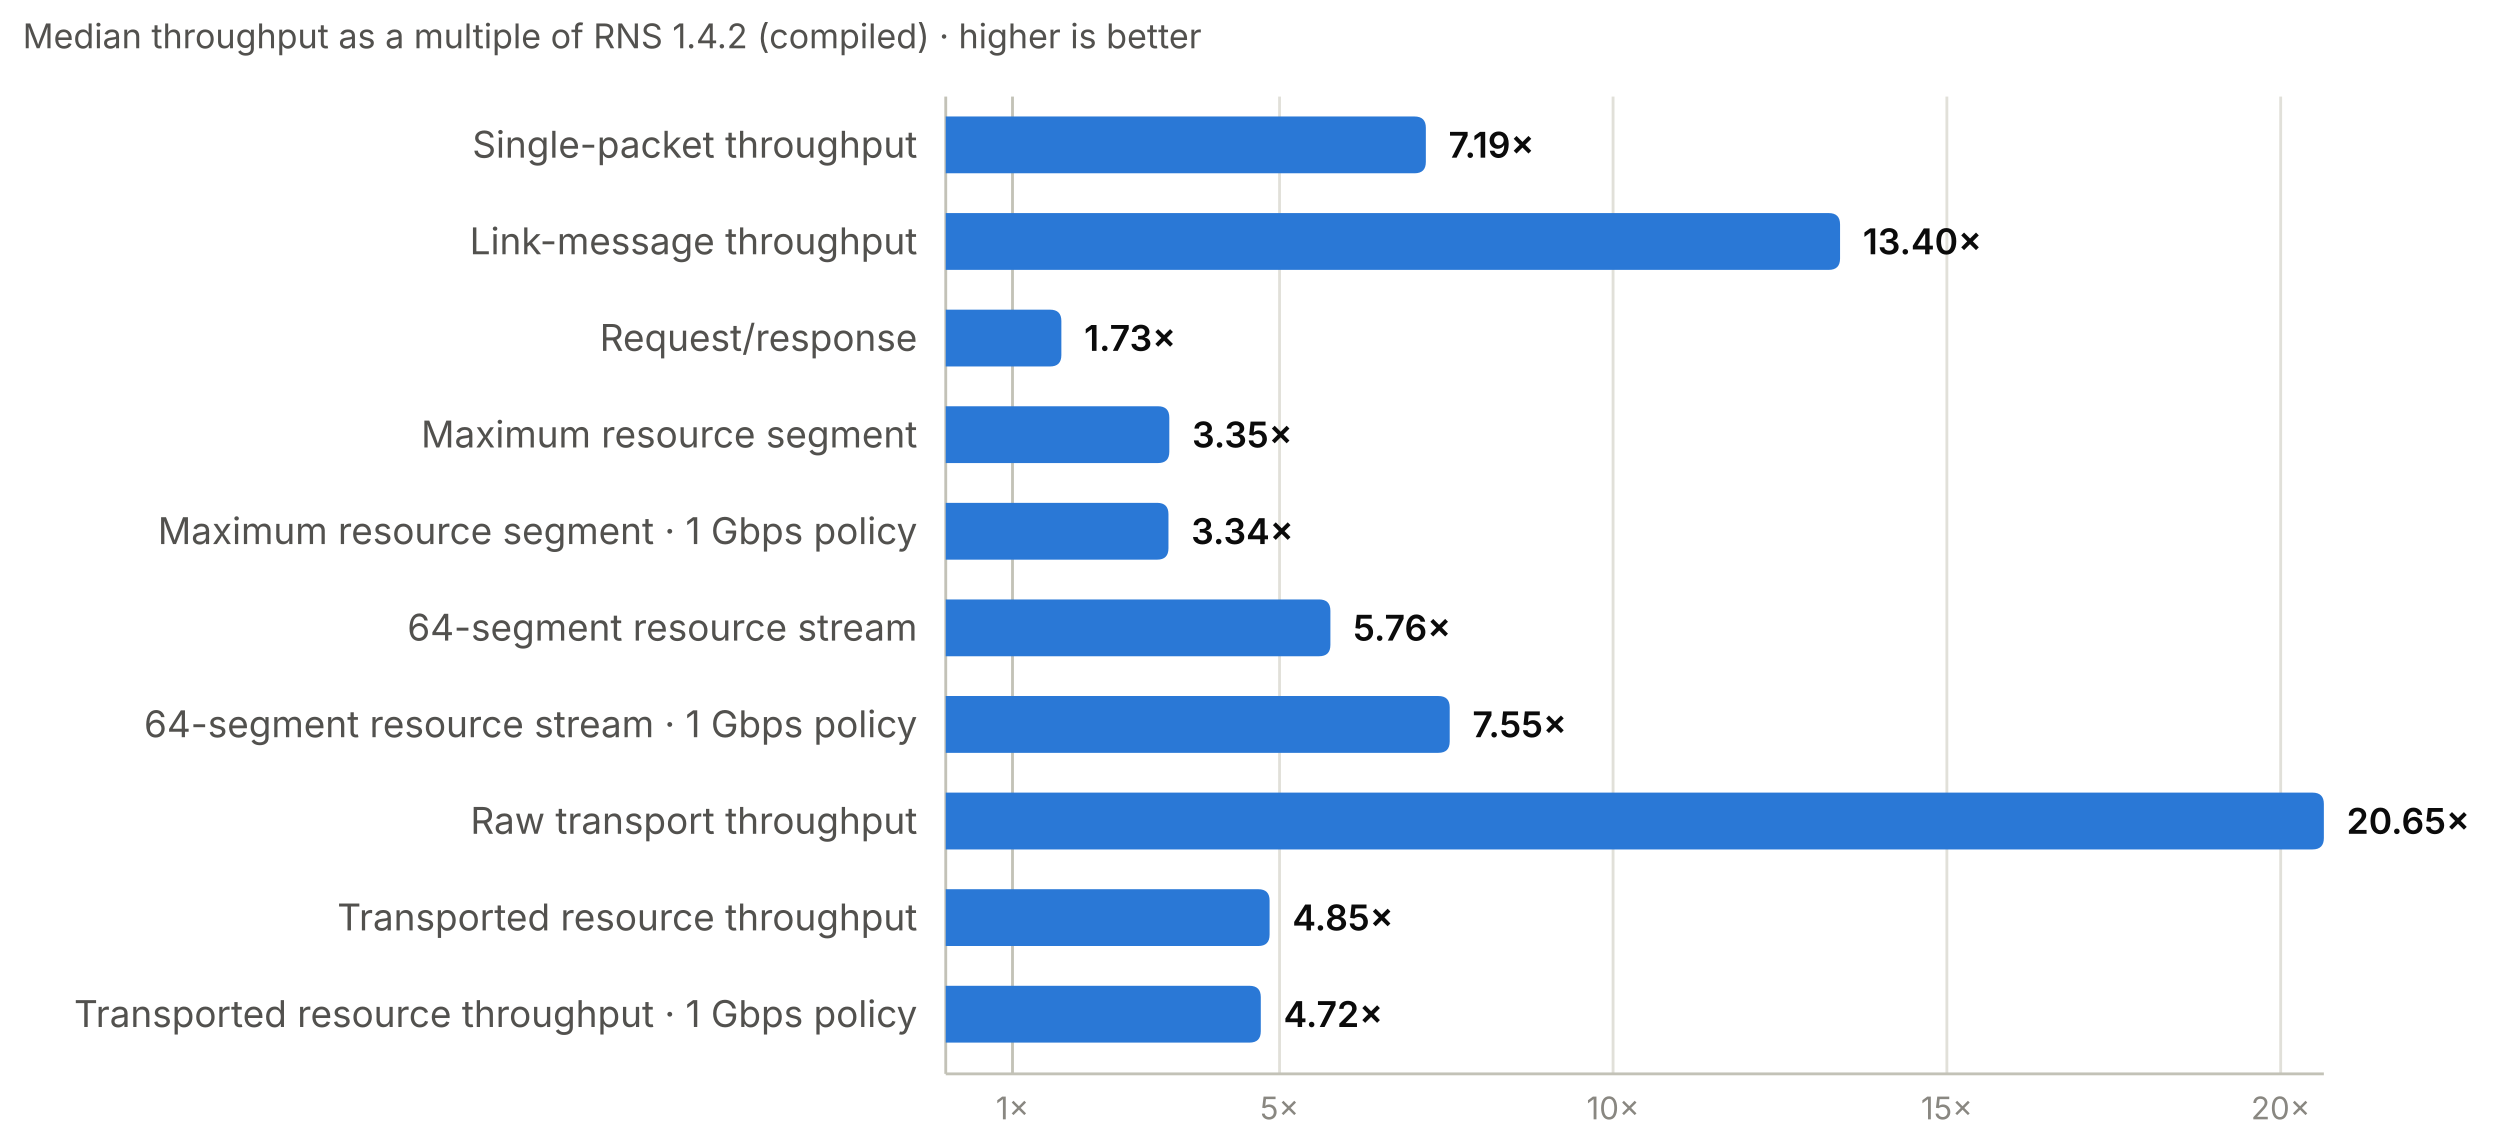
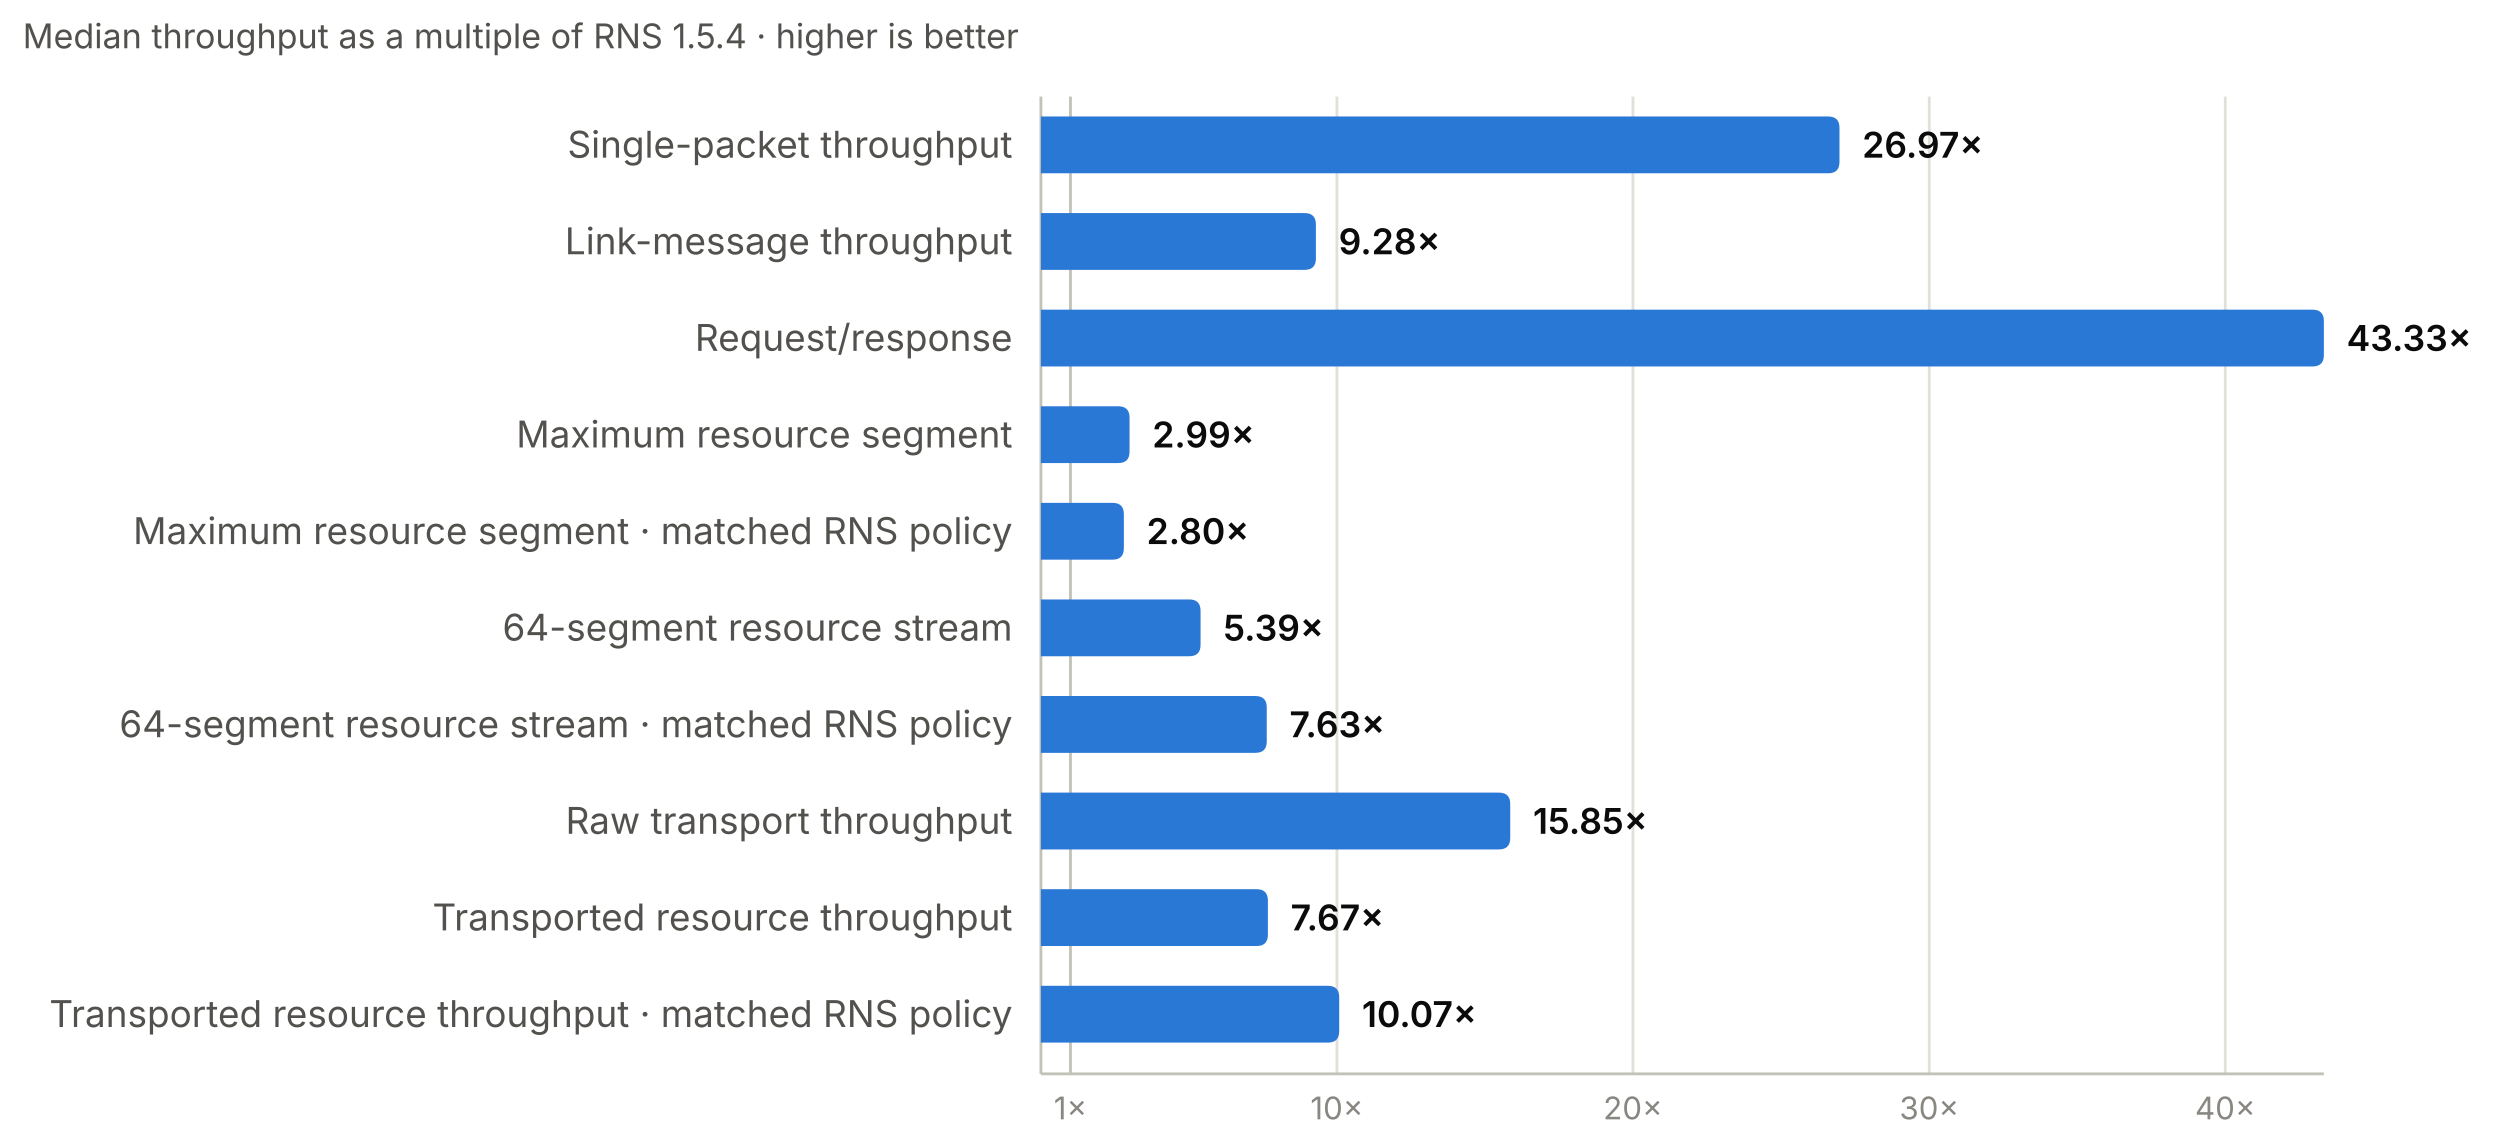
<svg xmlns="http://www.w3.org/2000/svg" width="880" height="400" viewBox="0 0 880 400" role="img" font-family="system-ui, -apple-system, 'Segoe UI', sans-serif">
-   <text x="8" y="17" font-size="12" fill="#52514e">Median throughput as a multiple of RNS 1.4.2 (compiled) · higher is better</text>
-   <line x1="356.4" y1="34.0" x2="356.4" y2="378.0" stroke="#c3c2b7" stroke-width="1" />
-   <text x="356.4" y="394.0" font-size="11" fill="#898781" text-anchor="middle" font-variant-numeric="tabular-nums">1×</text>
-   <line x1="450.4" y1="34.0" x2="450.4" y2="378.0" stroke="#e1e0d9" stroke-width="1" />
-   <text x="450.4" y="394.0" font-size="11" fill="#898781" text-anchor="middle" font-variant-numeric="tabular-nums">5×</text>
-   <line x1="567.8" y1="34.0" x2="567.8" y2="378.0" stroke="#e1e0d9" stroke-width="1" />
-   <text x="567.8" y="394.0" font-size="11" fill="#898781" text-anchor="middle" font-variant-numeric="tabular-nums">10×</text>
-   <line x1="685.3" y1="34.0" x2="685.3" y2="378.0" stroke="#e1e0d9" stroke-width="1" />
-   <text x="685.3" y="394.0" font-size="11" fill="#898781" text-anchor="middle" font-variant-numeric="tabular-nums">15×</text>
-   <line x1="802.8" y1="34.0" x2="802.8" y2="378.0" stroke="#e1e0d9" stroke-width="1" />
-   <text x="802.8" y="394.0" font-size="11" fill="#898781" text-anchor="middle" font-variant-numeric="tabular-nums">20×</text>
-   <line x1="332.9" y1="34.0" x2="332.9" y2="378.0" stroke="#c3c2b7" stroke-width="1" />
-   <text x="322.9" y="55.5" font-size="13" fill="#52514e" text-anchor="end">Single-packet throughput</text>
-   <path d="M332.9,41.0 L497.9,41.0 Q501.9,41.0 501.9,45.0 L501.9,57.0 Q501.9,61.0 497.9,61.0 L332.9,61.0 Z" fill="#2a78d6" />
-   <text x="509.9" y="55.5" font-size="12.5" font-weight="600" fill="#0b0b0b">7.19×</text>
-   <text x="322.9" y="89.5" font-size="13" fill="#52514e" text-anchor="end">Link-message throughput</text>
-   <path d="M332.9,75.0 L643.7,75.0 Q647.7,75.0 647.7,79.0 L647.7,91.0 Q647.7,95.0 643.7,95.0 L332.9,95.0 Z" fill="#2a78d6" />
-   <text x="655.7" y="89.5" font-size="12.5" font-weight="600" fill="#0b0b0b">13.40×</text>
-   <text x="322.9" y="123.5" font-size="13" fill="#52514e" text-anchor="end">Request/response</text>
-   <path d="M332.9,109.0 L369.6,109.0 Q373.6,109.0 373.6,113.0 L373.6,125.0 Q373.6,129.0 369.6,129.0 L332.9,129.0 Z" fill="#2a78d6" />
-   <text x="381.6" y="123.5" font-size="12.5" font-weight="600" fill="#0b0b0b">1.73×</text>
-   <text x="322.9" y="157.5" font-size="13" fill="#52514e" text-anchor="end">Maximum resource segment</text>
-   <path d="M332.9,143.0 L407.6,143.0 Q411.6,143.0 411.6,147.0 L411.6,159.0 Q411.6,163.0 407.6,163.0 L332.9,163.0 Z" fill="#2a78d6" />
-   <text x="419.6" y="157.5" font-size="12.5" font-weight="600" fill="#0b0b0b">3.35×</text>
-   <text x="322.9" y="191.5" font-size="13" fill="#52514e" text-anchor="end">Maximum resource segment · 1 Gbps policy</text>
-   <path d="M332.9,177.0 L407.3,177.0 Q411.3,177.0 411.3,181.0 L411.3,193.0 Q411.3,197.0 407.3,197.0 L332.9,197.0 Z" fill="#2a78d6" />
-   <text x="419.3" y="191.5" font-size="12.5" font-weight="600" fill="#0b0b0b">3.34×</text>
-   <text x="322.9" y="225.5" font-size="13" fill="#52514e" text-anchor="end">64-segment resource stream</text>
-   <path d="M332.9,211.0 L464.3,211.0 Q468.3,211.0 468.3,215.0 L468.3,227.0 Q468.3,231.0 464.3,231.0 L332.9,231.0 Z" fill="#2a78d6" />
-   <text x="476.3" y="225.5" font-size="12.5" font-weight="600" fill="#0b0b0b">5.76×</text>
-   <text x="322.9" y="259.5" font-size="13" fill="#52514e" text-anchor="end">64-segment resource stream · 1 Gbps policy</text>
-   <path d="M332.9,245.0 L506.3,245.0 Q510.3,245.0 510.3,249.0 L510.3,261.0 Q510.3,265.0 506.3,265.0 L332.9,265.0 Z" fill="#2a78d6" />
-   <text x="518.3" y="259.5" font-size="12.5" font-weight="600" fill="#0b0b0b">7.55×</text>
-   <text x="322.9" y="293.5" font-size="13" fill="#52514e" text-anchor="end">Raw transport throughput</text>
-   <path d="M332.9,279.0 L814.0,279.0 Q818.0,279.0 818.0,283.0 L818.0,295.0 Q818.0,299.0 814.0,299.0 L332.9,299.0 Z" fill="#2a78d6" />
-   <text x="826.0" y="293.5" font-size="12.5" font-weight="600" fill="#0b0b0b">20.65×</text>
-   <text x="322.9" y="327.5" font-size="13" fill="#52514e" text-anchor="end">Transported resource throughput</text>
-   <path d="M332.9,313.0 L442.9,313.0 Q446.9,313.0 446.9,317.0 L446.9,329.0 Q446.9,333.0 442.9,333.0 L332.9,333.0 Z" fill="#2a78d6" />
-   <text x="454.9" y="327.5" font-size="12.5" font-weight="600" fill="#0b0b0b">4.85×</text>
-   <text x="322.9" y="361.5" font-size="13" fill="#52514e" text-anchor="end">Transported resource throughput · 1 Gbps policy</text>
-   <path d="M332.9,347.0 L439.8,347.0 Q443.8,347.0 443.8,351.0 L443.8,363.0 Q443.8,367.0 439.8,367.0 L332.9,367.0 Z" fill="#2a78d6" />
-   <text x="451.8" y="361.5" font-size="12.5" font-weight="600" fill="#0b0b0b">4.72×</text>
-   <line x1="332.9" y1="378.0" x2="818.0" y2="378.0" stroke="#c3c2b7" stroke-width="1" />
+   <text x="8" y="17" font-size="12" fill="#52514e">Median throughput as a multiple of RNS 1.5.4 · higher is better</text>
+   <line x1="376.8" y1="34.0" x2="376.8" y2="378.0" stroke="#c3c2b7" stroke-width="1" />
+   <text x="376.8" y="394.0" font-size="11" fill="#898781" text-anchor="middle" font-variant-numeric="tabular-nums">1×</text>
+   <line x1="470.6" y1="34.0" x2="470.6" y2="378.0" stroke="#e1e0d9" stroke-width="1" />
+   <text x="470.6" y="394.0" font-size="11" fill="#898781" text-anchor="middle" font-variant-numeric="tabular-nums">10×</text>
+   <line x1="574.8" y1="34.0" x2="574.8" y2="378.0" stroke="#e1e0d9" stroke-width="1" />
+   <text x="574.8" y="394.0" font-size="11" fill="#898781" text-anchor="middle" font-variant-numeric="tabular-nums">20×</text>
+   <line x1="679.1" y1="34.0" x2="679.1" y2="378.0" stroke="#e1e0d9" stroke-width="1" />
+   <text x="679.1" y="394.0" font-size="11" fill="#898781" text-anchor="middle" font-variant-numeric="tabular-nums">30×</text>
+   <line x1="783.3" y1="34.0" x2="783.3" y2="378.0" stroke="#e1e0d9" stroke-width="1" />
+   <text x="783.3" y="394.0" font-size="11" fill="#898781" text-anchor="middle" font-variant-numeric="tabular-nums">40×</text>
+   <line x1="366.4" y1="34.0" x2="366.4" y2="378.0" stroke="#c3c2b7" stroke-width="1" />
+   <text x="356.4" y="55.5" font-size="13" fill="#52514e" text-anchor="end">Single-packet throughput</text>
+   <path d="M366.4,41.0 L643.5,41.0 Q647.5,41.0 647.5,45.0 L647.5,57.0 Q647.5,61.0 643.5,61.0 L366.4,61.0 Z" fill="#2a78d6" />
+   <text x="655.5" y="55.5" font-size="12.5" font-weight="600" fill="#0b0b0b">26.97×</text>
+   <text x="356.4" y="89.5" font-size="13" fill="#52514e" text-anchor="end">Link-message throughput</text>
+   <path d="M366.4,75.0 L459.2,75.0 Q463.2,75.0 463.2,79.0 L463.2,91.0 Q463.2,95.0 459.2,95.0 L366.4,95.0 Z" fill="#2a78d6" />
+   <text x="471.2" y="89.5" font-size="12.5" font-weight="600" fill="#0b0b0b">9.28×</text>
+   <text x="356.4" y="123.5" font-size="13" fill="#52514e" text-anchor="end">Request/response</text>
+   <path d="M366.4,109.0 L814.0,109.0 Q818.0,109.0 818.0,113.0 L818.0,125.0 Q818.0,129.0 814.0,129.0 L366.4,129.0 Z" fill="#2a78d6" />
+   <text x="826.0" y="123.5" font-size="12.5" font-weight="600" fill="#0b0b0b">43.33×</text>
+   <text x="356.4" y="157.5" font-size="13" fill="#52514e" text-anchor="end">Maximum resource segment</text>
+   <path d="M366.4,143.0 L393.6,143.0 Q397.6,143.0 397.6,147.0 L397.6,159.0 Q397.6,163.0 393.6,163.0 L366.4,163.0 Z" fill="#2a78d6" />
+   <text x="405.6" y="157.5" font-size="12.5" font-weight="600" fill="#0b0b0b">2.99×</text>
+   <text x="356.4" y="191.5" font-size="13" fill="#52514e" text-anchor="end">Maximum resource segment · matched RNS policy</text>
+   <path d="M366.4,177.0 L391.6,177.0 Q395.6,177.0 395.6,181.0 L395.6,193.0 Q395.6,197.0 391.6,197.0 L366.4,197.0 Z" fill="#2a78d6" />
+   <text x="403.6" y="191.5" font-size="12.5" font-weight="600" fill="#0b0b0b">2.80×</text>
+   <text x="356.4" y="225.5" font-size="13" fill="#52514e" text-anchor="end">64-segment resource stream</text>
+   <path d="M366.4,211.0 L418.6,211.0 Q422.6,211.0 422.6,215.0 L422.6,227.0 Q422.6,231.0 418.6,231.0 L366.4,231.0 Z" fill="#2a78d6" />
+   <text x="430.6" y="225.5" font-size="12.5" font-weight="600" fill="#0b0b0b">5.39×</text>
+   <text x="356.4" y="259.5" font-size="13" fill="#52514e" text-anchor="end">64-segment resource stream · matched RNS policy</text>
+   <path d="M366.4,245.0 L441.9,245.0 Q445.9,245.0 445.9,249.0 L445.9,261.0 Q445.9,265.0 441.9,265.0 L366.4,265.0 Z" fill="#2a78d6" />
+   <text x="453.9" y="259.5" font-size="12.5" font-weight="600" fill="#0b0b0b">7.63×</text>
+   <text x="356.4" y="293.5" font-size="13" fill="#52514e" text-anchor="end">Raw transport throughput</text>
+   <path d="M366.4,279.0 L527.6,279.0 Q531.6,279.0 531.6,283.0 L531.6,295.0 Q531.6,299.0 527.6,299.0 L366.4,299.0 Z" fill="#2a78d6" />
+   <text x="539.6" y="293.5" font-size="12.5" font-weight="600" fill="#0b0b0b">15.85×</text>
+   <text x="356.4" y="327.5" font-size="13" fill="#52514e" text-anchor="end">Transported resource throughput</text>
+   <path d="M366.4,313.0 L442.3,313.0 Q446.3,313.0 446.3,317.0 L446.3,329.0 Q446.3,333.0 442.3,333.0 L366.4,333.0 Z" fill="#2a78d6" />
+   <text x="454.3" y="327.5" font-size="12.5" font-weight="600" fill="#0b0b0b">7.67×</text>
+   <text x="356.4" y="361.5" font-size="13" fill="#52514e" text-anchor="end">Transported resource throughput · matched RNS policy</text>
+   <path d="M366.4,347.0 L467.4,347.0 Q471.4,347.0 471.4,351.0 L471.4,363.0 Q471.4,367.0 467.4,367.0 L366.4,367.0 Z" fill="#2a78d6" />
+   <text x="479.4" y="361.5" font-size="12.5" font-weight="600" fill="#0b0b0b">10.07×</text>
+   <line x1="366.4" y1="378.0" x2="818.0" y2="378.0" stroke="#c3c2b7" stroke-width="1" />
</svg>
